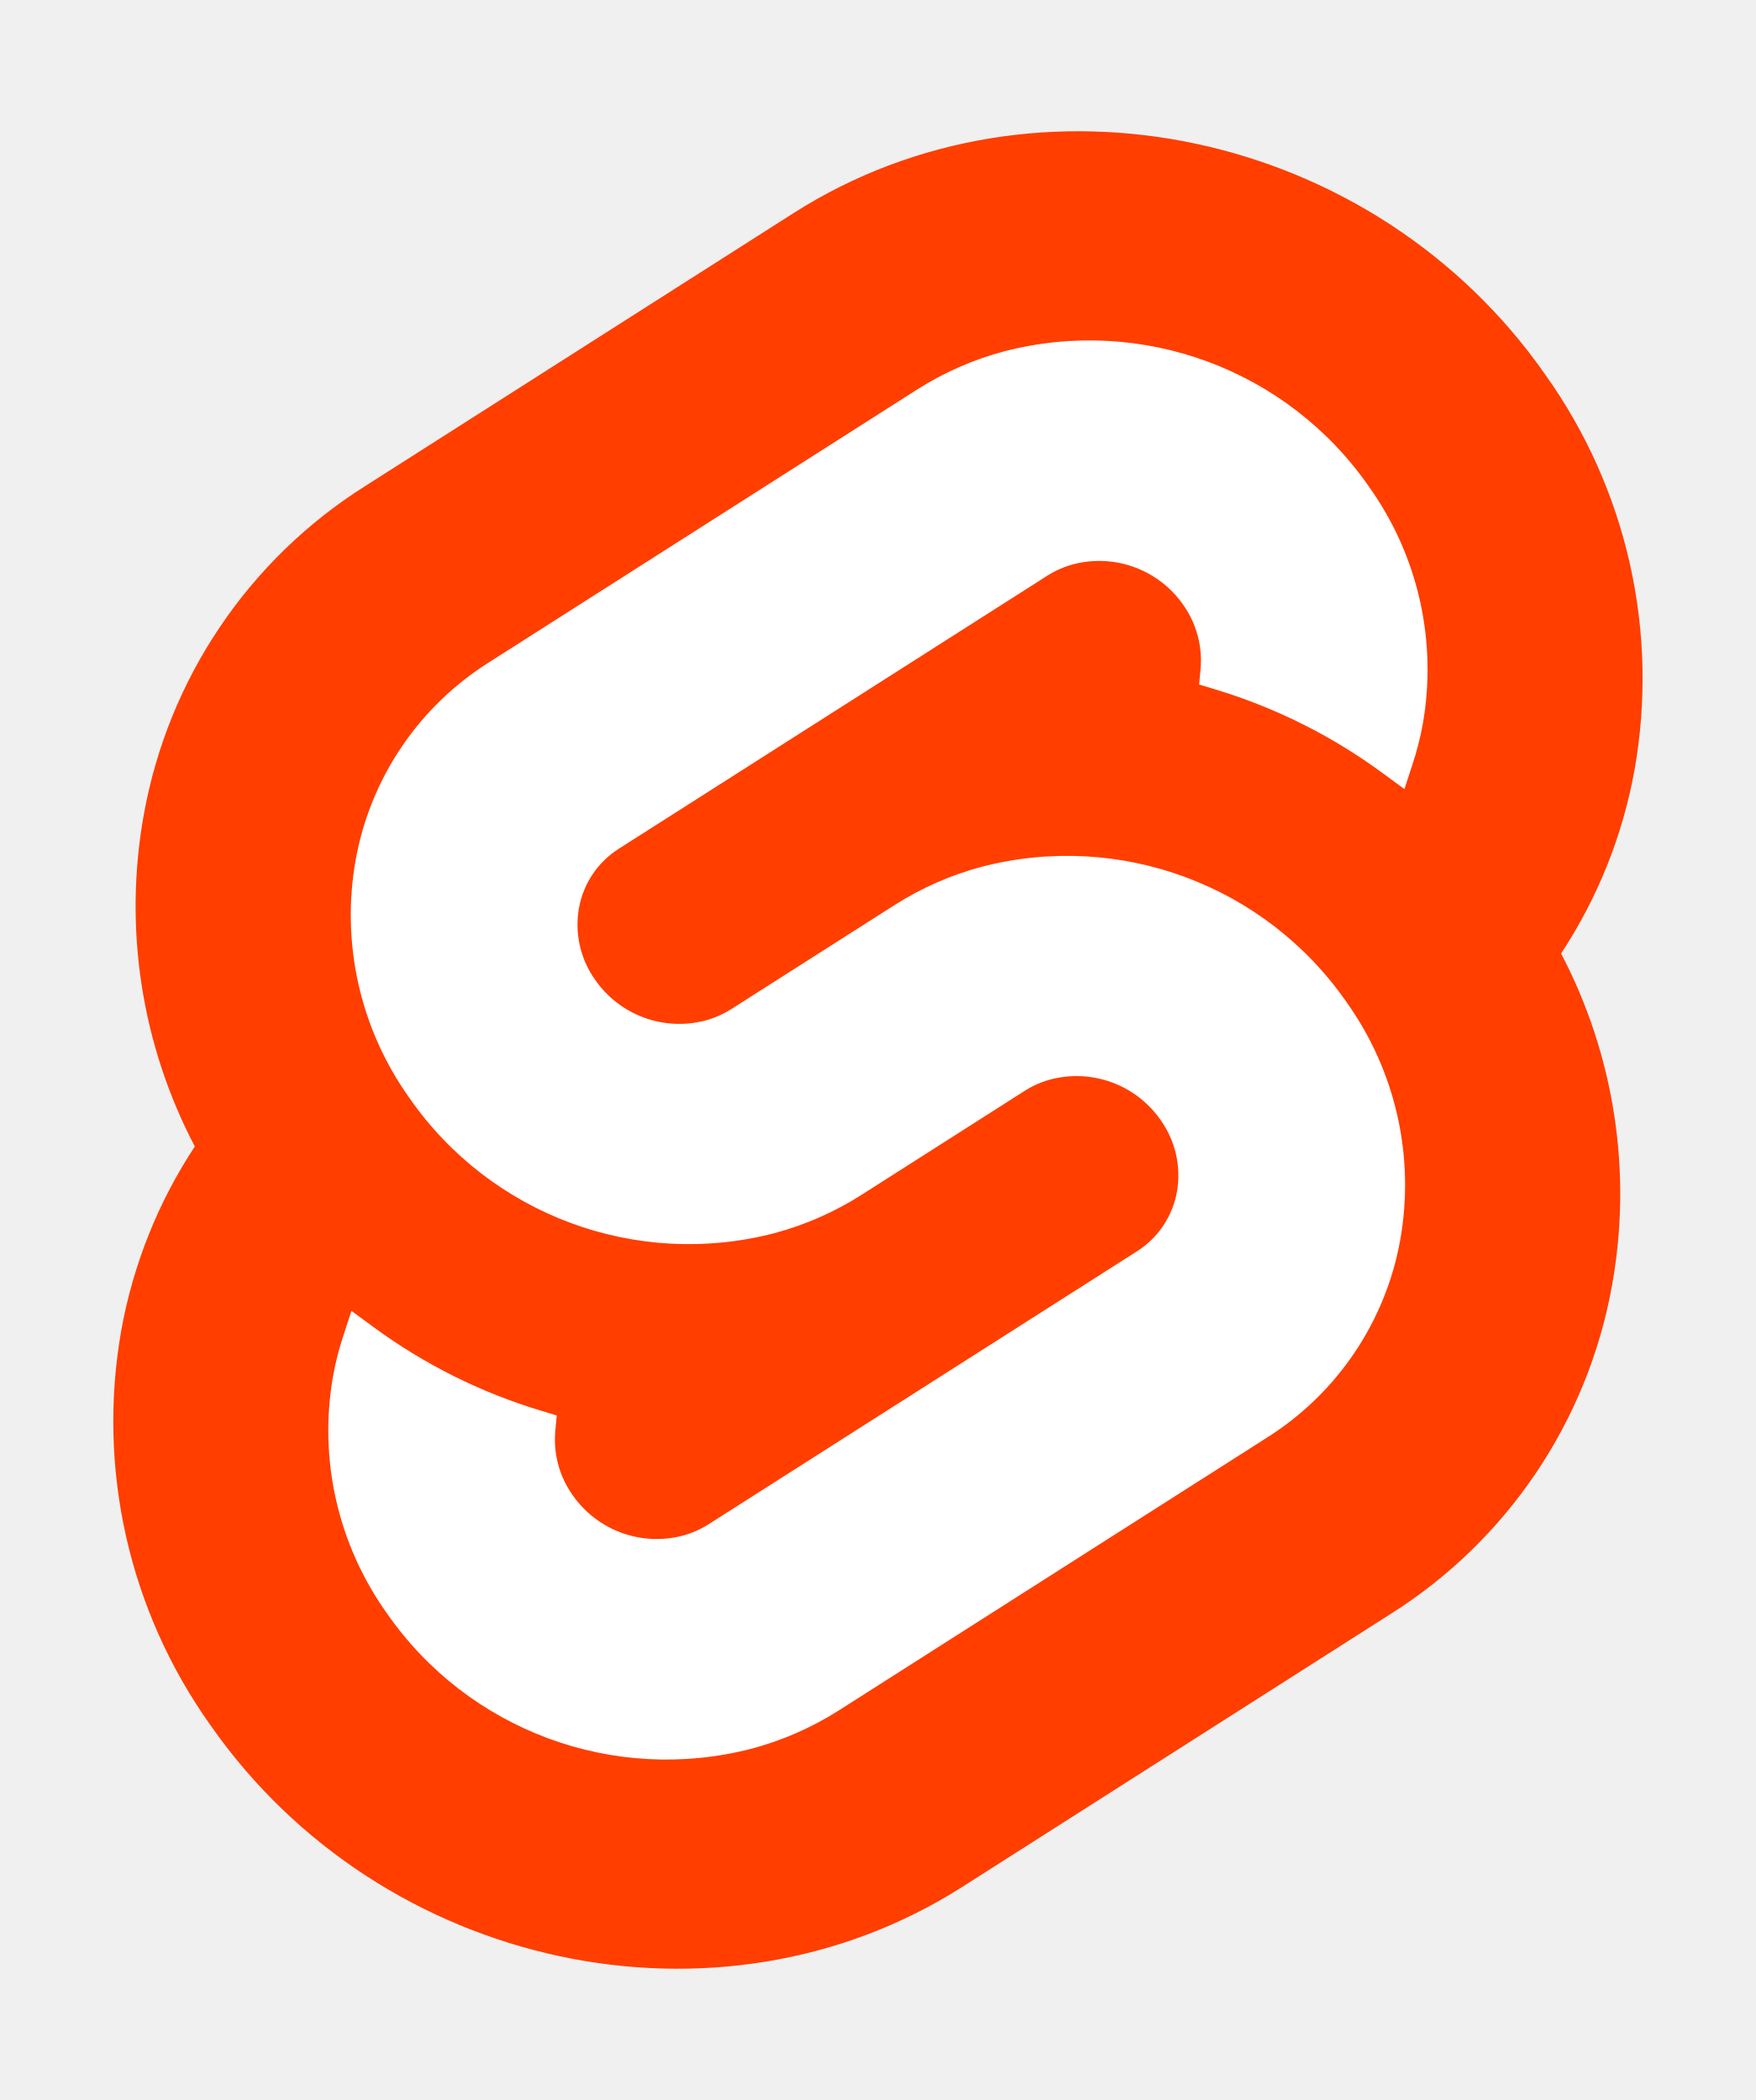
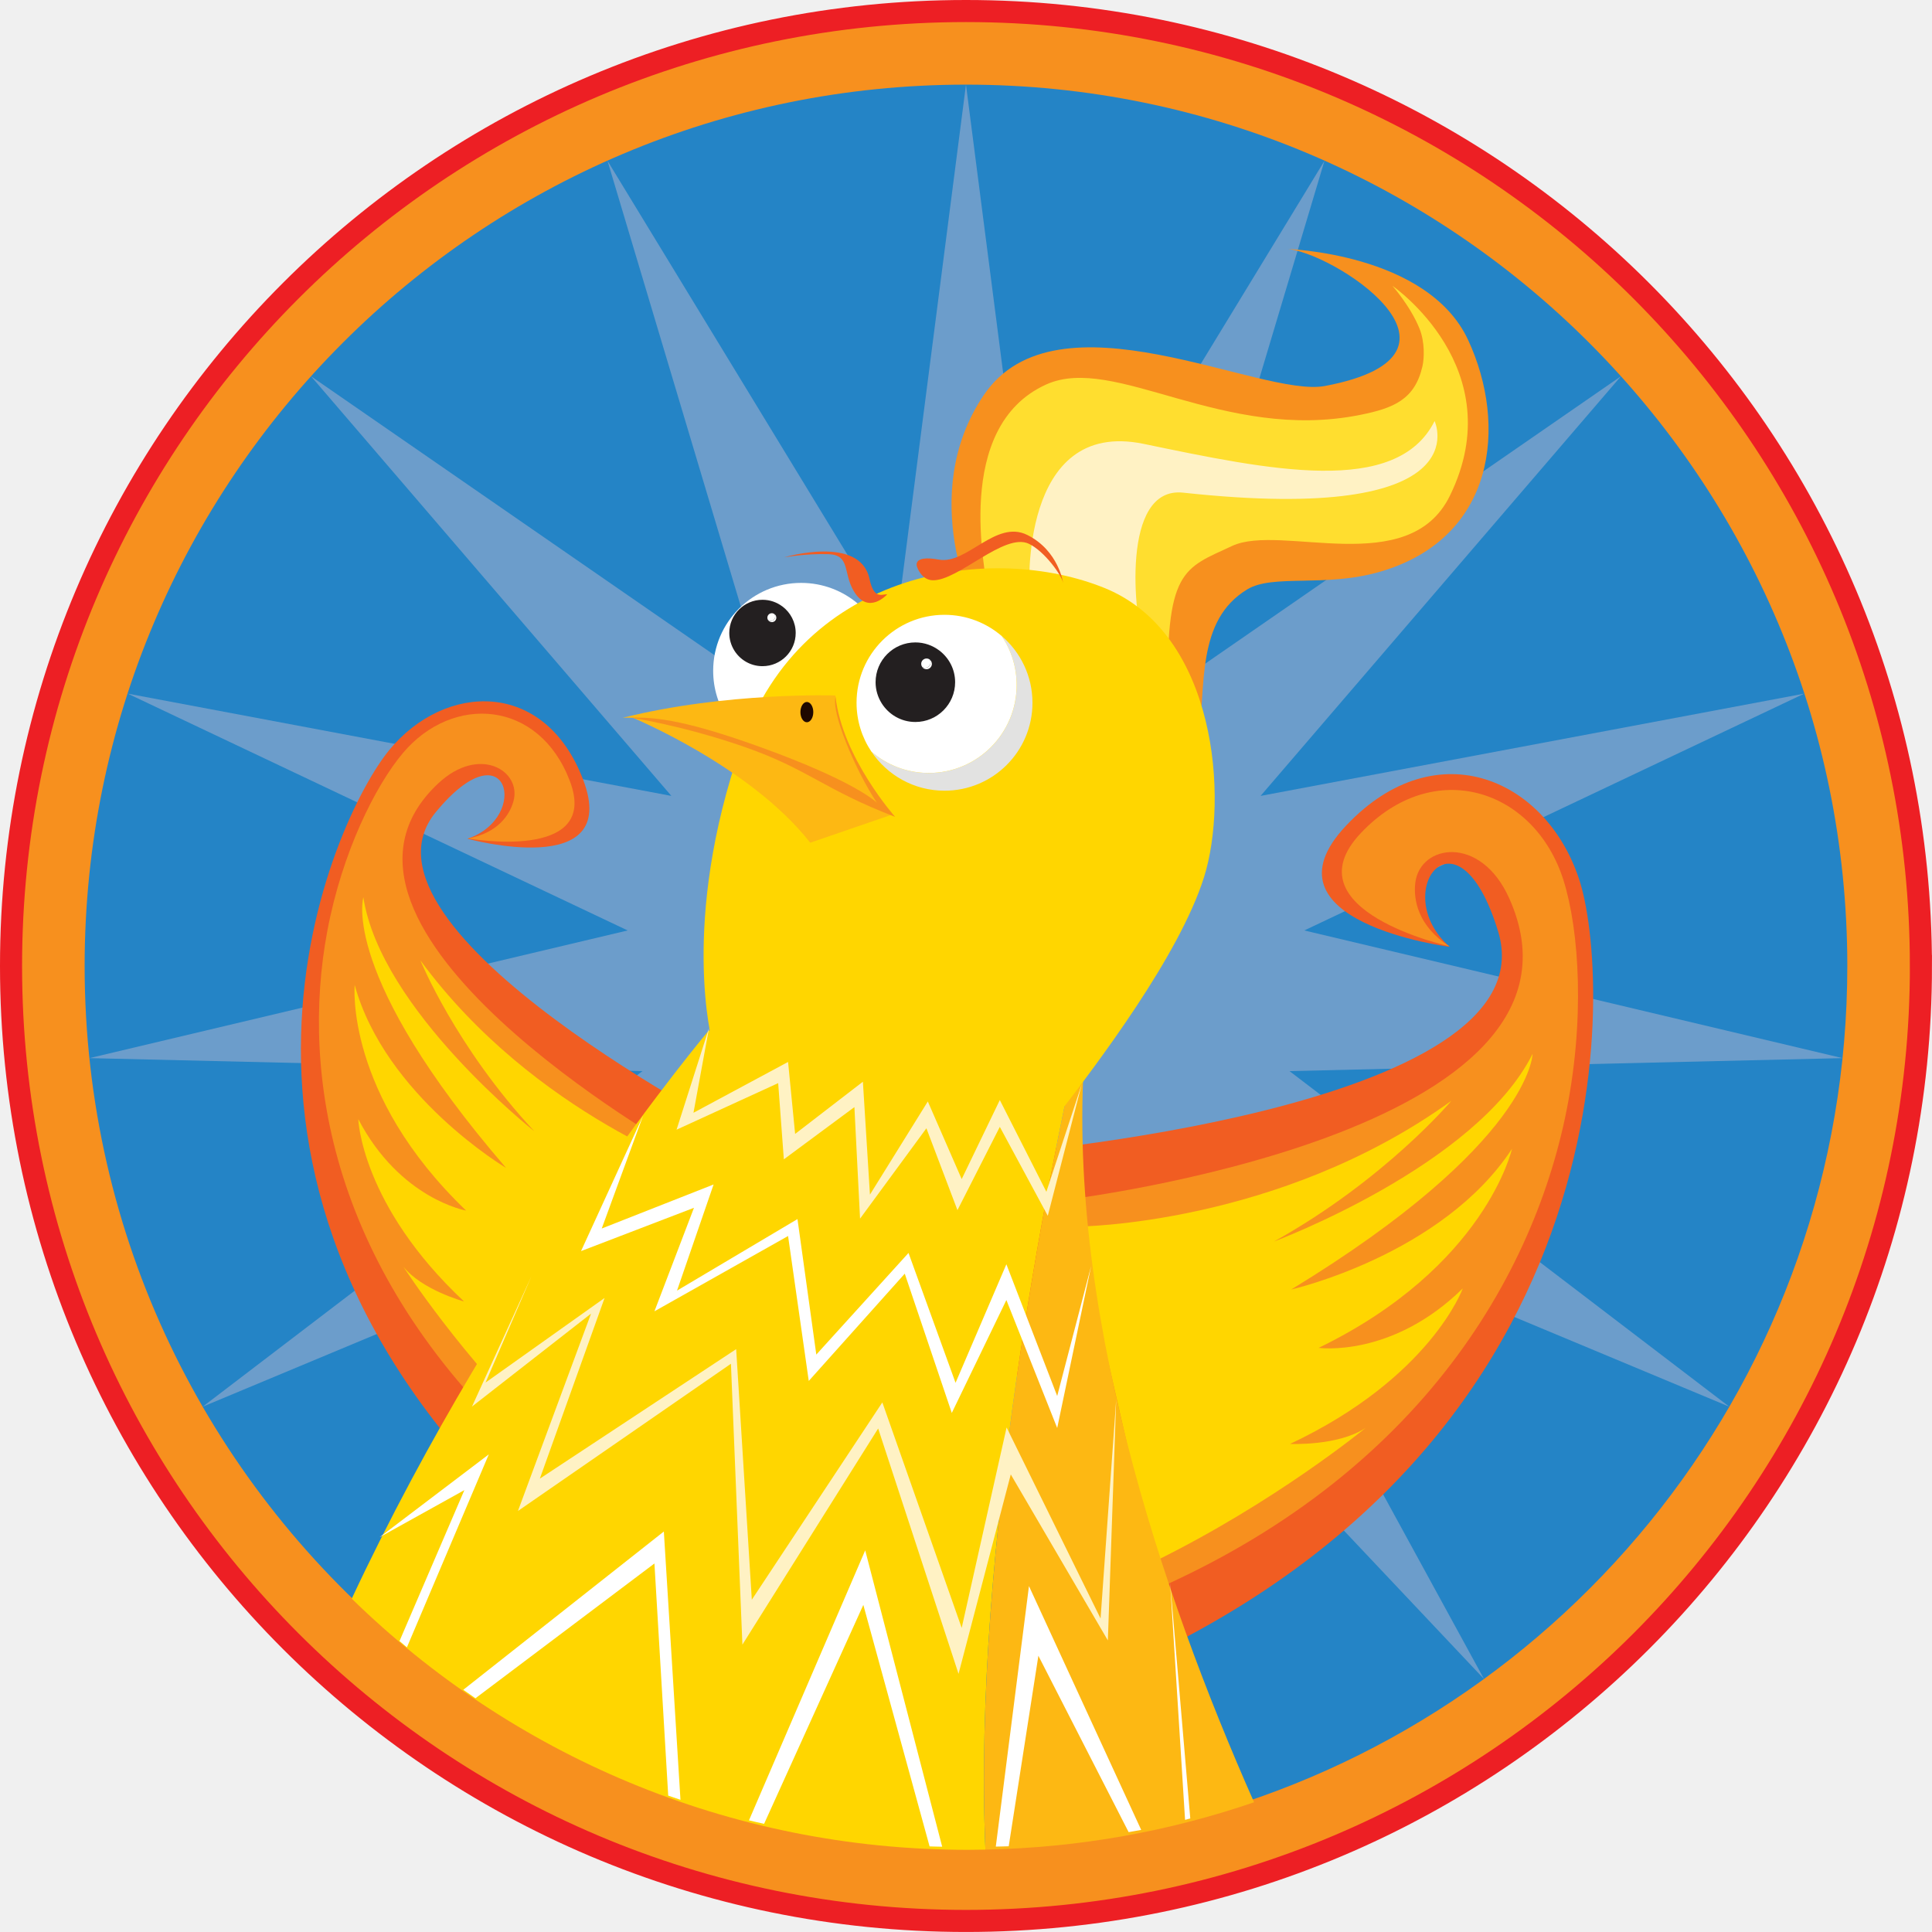
- <svg xmlns="http://www.w3.org/2000/svg" width="107" height="128" viewBox="0 0 107 128">
-   <path d="M94.157 22.819c-10.4-14.885-30.94-19.297-45.792-9.835L22.282 29.608A29.92 29.92 0 0 0 8.764 49.65a31.5 31.5 0 0 0 3.108 20.231 30 30 0 0 0-4.477 11.183 31.9 31.9 0 0 0 5.448 24.116c10.402 14.887 30.942 19.297 45.791 9.835l26.083-16.624A29.92 29.92 0 0 0 98.235 78.35a31.53 31.53 0 0 0-3.105-20.232 30 30 0 0 0 4.474-11.182 31.88 31.88 0 0 0-5.447-24.116" style="fill:#ff3e00" />
-   <path d="M45.817 106.582a20.72 20.72 0 0 1-22.237-8.243 19.17 19.17 0 0 1-3.277-14.503 18 18 0 0 1 .624-2.435l.49-1.498 1.337.981a33.6 33.6 0 0 0 10.203 5.098l.97.294-.09.968a5.85 5.85 0 0 0 1.052 3.878 6.24 6.24 0 0 0 6.695 2.485 5.8 5.8 0 0 0 1.603-.704L69.27 76.28a5.43 5.43 0 0 0 2.45-3.631 5.8 5.8 0 0 0-.987-4.371 6.24 6.24 0 0 0-6.698-2.487 5.7 5.7 0 0 0-1.6.704l-9.953 6.345a19 19 0 0 1-5.296 2.326 20.72 20.72 0 0 1-22.237-8.243 19.17 19.17 0 0 1-3.277-14.502 17.99 17.99 0 0 1 8.13-12.052l26.081-16.623a19 19 0 0 1 5.3-2.329 20.72 20.72 0 0 1 22.237 8.243 19.17 19.17 0 0 1 3.277 14.503 18 18 0 0 1-.624 2.435l-.49 1.498-1.337-.98a33.6 33.6 0 0 0-10.203-5.1l-.97-.294.09-.968a5.86 5.86 0 0 0-1.052-3.878 6.24 6.24 0 0 0-6.696-2.485 5.8 5.8 0 0 0-1.602.704L37.73 51.72a5.42 5.42 0 0 0-2.449 3.63 5.79 5.79 0 0 0 .986 4.372 6.24 6.24 0 0 0 6.698 2.486 5.8 5.8 0 0 0 1.602-.704l9.952-6.342a19 19 0 0 1 5.295-2.328 20.72 20.72 0 0 1 22.237 8.242 19.17 19.17 0 0 1 3.277 14.503 18 18 0 0 1-8.13 12.053l-26.081 16.622a19 19 0 0 1-5.3 2.328" style="fill:#fff" />
+ <svg xmlns="http://www.w3.org/2000/svg" id="Layer_1" data-name="Layer 1" viewBox="0 0 712.41 712.42">
+   <defs>
+     <style>
+       .cls-1 {
+         stroke: #ed1f24;
+         stroke-width: 8.14px;
+       }
+ 
+       .cls-1, .cls-2 {
+         fill: #f7901e;
+       }
+ 
+       .cls-3 {
+         fill: #ffde2f;
+       }
+ 
+       .cls-4 {
+         fill: #fff;
+       }
+ 
+       .cls-5 {
+         fill: #fff2c4;
+       }
+ 
+       .cls-6 {
+         fill: #ffd600;
+       }
+ 
+       .cls-7 {
+         fill: #e2e2e1;
+       }
+ 
+       .cls-8 {
+         fill: #fdb813;
+       }
+ 
+       .cls-9 {
+         fill: #f15d22;
+       }
+ 
+       .cls-10 {
+         fill: #dcddde;
+       }
+ 
+       .cls-11 {
+         fill: #2484c6;
+       }
+ 
+       .cls-12 {
+         fill: #1f0800;
+       }
+ 
+       .cls-13 {
+         fill: #231f20;
+       }
+ 
+       .cls-14 {
+         fill: #6c9dcb;
+       }
+     </style>
+   </defs>
+   <path class="cls-1" d="M708.34,356.21c0,194.48-157.66,352.13-352.13,352.13S4.07,550.69,4.07,356.21,161.72,4.07,356.2,4.07s352.13,157.66,352.13,352.14Z" />
+   <path class="cls-11" d="M681.19,356.21c0-179.48-145.5-325-324.99-325S31.21,176.73,31.21,356.21c0,99.94,45.15,189.3,116.11,248.91l23.91-55.65-31.23,17.35,40.25-30.54-30.2,71.16c6.7,5.5,13.66,10.69,20.79,15.66l73.95-58.36,6.13,98.93c8.28,2.83,16.69,5.4,25.26,7.58l42.87-99.57,28.39,109.3c2.92,.08,5.82,.23,8.76,.23,3.69,0,7.34-.16,11-.28l12.23-96.07,41.38,89.9c5.44-1.1,10.84-2.33,16.18-3.69l-5.51-87.59,7.43,87.06c139.42-36.59,242.28-163.43,242.28-314.34Z" />
+   <polygon class="cls-14" points="356.2 31.21 382.28 233.51 488.39 59.31 429.93 254.73 597.72 138.74 464.83 293.49 665.29 255.78 480.95 343.1 679.42 390.18 475.5 394.97 637.66 518.71 449.42 440.14 547.23 619.13 407.22 470.8 423.77 674.1 356.2 481.64 288.63 674.1 305.18 470.8 165.18 619.13 262.99 440.14 74.75 518.71 236.91 394.97 32.99 390.18 231.45 343.1 47.11 255.78 247.57 293.49 114.68 138.74 282.47 254.73 224.02 59.31 330.12 233.51 356.2 31.21" />
+   <path class="cls-9" d="M365.68,425.8s206.81-16.25,186.77-82.27c-14.91-49.13-40.7-14.25-17.86,5.62,0,0-71.85-9.16-38.16-44.77,33.68-35.61,74.86-16.68,86.34,21.37,11.48,38.06,19.04,220.52-194.06,299.67" />
+   <path class="cls-2" d="M392.15,442.54s203.74-24.32,164.28-111.5c-10.57-23.34-32.86-19.72-34.55-5.46-.73,6.2,1,15.92,12.53,23.35,0,0-59.6-13.19-32.58-41.76,27.02-28.56,64.16-16.06,74.71,17.44,5.79,18.39,8.15,51.96,.55,87.65-13.76,64.62-60.96,141.12-171.08,182.01" />
+   <path class="cls-9" d="M275.27,419.76s-150.28-76.98-114.56-120.3c26.59-32.24,35.05,2.05,11.66,9.82,0,0,56.85,15.64,42.7-21.67-14.15-37.31-51.02-35.99-71.56-11-20.55,25-83.37,159.72,51.93,285.92" />
+   <path class="cls-2" d="M250.14,424.06s-145.45-82.09-88.49-135.23c15.24-14.22,30.87-4.52,27.66,6.73-1.39,4.89-5.73,11.64-16.72,13.61,0,0,48.9,8.77,37.55-21.16-11.35-29.92-43.17-32.16-61.59-10.3-10.11,12.01-22.39,36.49-27.87,65.68-9.9,52.86,1.6,125.11,71.53,190.33" />
+   <path class="cls-6" d="M397.29,452.3s74.23-.42,137.9-46.38c0,0-24.46,29.1-65.36,51.87,0,0,74.64-27.84,95.3-69.16,0,0-.42,32.88-88.99,86.87,0,0,55.67-12.65,81.4-51.87,0,0-9.7,43.45-71.28,73.39,0,0,26.99,3.79,53.14-21.93,0,0-11.81,32.89-63.68,57.35,0,0,17.71,.85,27.83-5.9,0,0-33.31,27.41-78.02,49.34l-28.26-123.56Z" />
+   <path class="cls-6" d="M261.14,432.59s-63.95-21.03-106.12-78.45c0,0,13.01,31.93,41.98,62.98,0,0-56.68-44.82-63.01-86.25,0,0-8.8,28.51,52.61,99.78,0,0-44.53-26.43-55.81-67.45,0,0-3.73,40.2,41.08,83.19,0,0-24.35-4.23-39.76-33.73,0,0,1.03,31.69,39,67.25,0,0-15.52-4.2-22.38-12.85,0,0,21.13,32.94,53.61,64.32l58.8-98.79Z" />
+   <path class="cls-6" d="M363.37,682.03c-4.77-110.87,23.48-249.56,34.37-298.22l-47.04-19.72-89.4,15.97s-75.37,89.43-131.6,209.44c58.6,57.29,138.76,92.62,227.18,92.62,2.17,0,4.33-.03,6.49-.08Z" />
+   <path class="cls-8" d="M400.19,384.84l-2.45-1.03c-10.89,48.66-39.13,187.36-34.37,298.22,34.63-.67,67.92-6.76,99.07-17.45-34.22-77.22-70.09-183.94-62.25-279.74Z" />
+   <path class="cls-2" d="M360.14,226.62s-22.5-43.75,2.62-80.92c26.98-39.93,102.03,1.13,125.82-3.37,62.34-11.79,1.55-50.28-14.6-50.56,0,0,52.41,1.35,67.39,33.61,14.6,31.45,10.13,73.11-32.57,85.47-20.26,5.86-39.42,.73-48.9,6.49-18.71,11.37-15.37,34.99-17.94,58.12" />
+   <path class="cls-3" d="M363.88,216.48c0-4.5-12.92-58.98,21.91-74.71,25.16-11.36,65.16,21.35,115.71,11.23,12.32-2.46,20.22-5.61,23.03-17.97,.64-2.8,.93-8.79-1.07-13.8-3.33-8.3-10-15.83-10-15.83,0,0,44.16,30.41,21.19,77.39-15.16,31.02-62.35,10.11-80.32,18.53-17.97,8.42-24.72,8.42-23.59,57.29" />
+   <path class="cls-5" d="M379.6,218.17s-3.93-64.03,42.13-54.49c46.06,9.55,93.24,19.66,107.28-8.42,0,0,17.76,38.38-92.68,26.41-23.3-2.53-17.98,46.62-14.61,55.6" />
+   <g>
+     <path class="cls-10" d="M316.54,222.78c3.47,5.16,5.49,11.37,5.49,18.05,0,17.91-14.52,32.43-32.43,32.43-8.07,0-15.45-2.96-21.13-7.84,5.82,8.67,15.71,14.37,26.94,14.37,17.91,0,32.42-14.52,32.42-32.42,0-9.83-4.38-18.63-11.29-24.58Z" />
+     <path class="cls-4" d="M322.03,240.83c0-6.68-2.02-12.88-5.49-18.05-5.67-4.88-13.05-7.84-21.13-7.84-17.9,0-32.43,14.51-32.43,32.42,0,6.68,2.03,12.89,5.49,18.05,5.68,4.89,13.06,7.84,21.13,7.84,17.91,0,32.43-14.52,32.43-32.43Z" />
+   </g>
+   <path class="cls-13" d="M288.52,223.64c-2.04-1.55-4.59-2.47-7.35-2.47-6.76,0-12.25,5.48-12.25,12.24,0,2.38,.69,4.59,1.86,6.47,2.16,3.46,6,5.77,10.38,5.77,6.77,0,12.25-5.48,12.25-12.25,0-3.99-1.93-7.54-4.89-9.78Z" />
+   <g>
+     <path class="cls-4" d="M285.61,226.45c.16,.26,.25,.55,.25,.87,0,.91-.74,1.65-1.65,1.65-.38,0-.72-.12-.99-.33,.29,.46,.81,.77,1.4,.77,.91,0,1.65-.73,1.65-1.64,0-.54-.26-1.02-.65-1.32Z" />
+     <path class="cls-4" d="M285.85,227.33c0-.32-.09-.61-.25-.87-.28-.21-.62-.34-.99-.34-.91,0-1.65,.74-1.65,1.66,0,.32,.09,.61,.25,.87,.28,.21,.62,.33,.99,.33,.91,0,1.65-.74,1.65-1.65Z" />
+   </g>
+   <path class="cls-6" d="M262.69,384.43s-12.18-44.18,10.67-109.68c22.85-65.51,92.92-74.64,134.05-57.88,41.12,16.76,45.7,77.69,36.56,106.63-9.14,28.95-39.3,68.68-54.53,88.48" />
+   <path class="cls-8" d="M232.52,264.31s43.99,18.03,66.25,46.44l30.09-10.34-49.99-27.33-46.34-8.77Z" />
+   <path class="cls-7" d="M369.41,234.56c3.46,5.17,5.49,11.37,5.49,18.06,0,17.9-14.52,32.42-32.42,32.42-8.08,0-15.45-2.96-21.13-7.85,5.82,8.67,15.72,14.38,26.94,14.38,17.91,0,32.43-14.51,32.43-32.42,0-9.83-4.39-18.64-11.3-24.59Z" />
+   <path class="cls-4" d="M374.89,252.61c0-6.69-2.02-12.89-5.49-18.06-5.67-4.87-13.05-7.84-21.13-7.84-17.91,0-32.42,14.52-32.42,32.43,0,6.67,2.02,12.88,5.49,18.04,5.68,4.89,13.05,7.85,21.13,7.85,17.91,0,32.42-14.53,32.42-32.42Z" />
+   <path class="cls-13" d="M346.34,239.85c-2.45-1.84-5.5-2.96-8.8-2.96-8.1,0-14.67,6.56-14.67,14.67,0,2.85,.83,5.5,2.23,7.75,2.59,4.15,7.18,6.92,12.44,6.92,8.1,0,14.66-6.57,14.66-14.67,0-4.79-2.3-9.03-5.86-11.71Z" />
+   <g>
+     <path class="cls-4" d="M342.84,243.23c.19,.31,.3,.66,.3,1.04,0,1.09-.89,1.98-1.98,1.98-.44,0-.85-.15-1.18-.4,.34,.56,.97,.93,1.68,.93,1.08,0,1.97-.89,1.97-1.97,0-.65-.31-1.22-.79-1.58Z" />
+     <path class="cls-4" d="M343.15,244.26c0-.38-.12-.73-.3-1.04-.33-.25-.74-.4-1.18-.4-1.1,0-1.98,.89-1.98,1.98,0,.39,.11,.74,.3,1.04,.33,.25,.74,.4,1.18,.4,1.1,0,1.98-.89,1.98-1.98Z" />
+   </g>
+   <path class="cls-8" d="M288.23,283.75c23.36,17.19,36.16,13.41,36.16,13.41-8.13-12.19-18-34.7-16.28-40.19-.02-.18-.04-.34-.07-.51,0,0-40.09-1.36-78.41,8.22,9.81-.39,35.24,1.88,58.6,19.08Z" />
+   <path class="cls-2" d="M330.08,301.22s-19.43-21.86-21.97-44.26c-1.72,5.49,7.15,26.89,15.27,39.08,0,0-7.51-7.85-43.99-20.91-24.5-8.77-36.71-10.85-46.52-10.46,0,0,19.11,2.88,41.83,10.82,23.37,8.16,28.96,15.57,55.37,25.73Z" />
+   <path class="cls-12" d="M299.9,262.59c0,2.06-1.06,3.74-2.37,3.74s-2.38-1.67-2.38-3.74,1.07-3.74,2.38-3.74,2.37,1.67,2.37,3.74Z" />
+   <polygon class="cls-5" points="261.45 379.09 255.72 410.33 290.6 391.59 293.2 418.13 318.19 398.88 320.79 440.51 342.13 406.16 354.62 434.79 368.68 405.64 385.85 439.47 398.86 399.92 386.37 448.32 368.68 415.53 353.06 446.24 341.61 416.05 317.14 449.37 315.06 408.24 289.04 427.5 286.95 399.4 249.48 416.57 261.45 379.09" />
+   <polygon class="cls-4" points="237.15 411.37 221.89 453.01 263.14 436.77 249.65 475.91 294.07 449.53 301.01 499.5 335.01 462.02 352.36 509.91 371.1 466.2 389.84 514.77 402.34 466.89 389.84 526.57 371.1 479.38 350.97 521.02 333.63 469.66 298.23 509.22 290.6 455.78 241.32 483.54 255.9 445.37 214.25 461.34 237.15 411.37" />
+   <polygon class="cls-5" points="195.99 470.55 179.05 509.81 222.94 478.62 199.07 545.24 271.46 497.49 277.23 589.89 325.36 517.13 354.62 600.29 371.18 526.37 405.83 596.82 411.6 515.97 408.52 604.9 372.72 543.69 353.46 617.23 323.82 526.75 273.76 606.45 269.53 502.88 190.99 557.17 217.94 484.4 174.05 518.66 195.99 470.55" />
+   <path class="cls-4" d="M180.25,536.29l-40.25,30.54,31.23-17.35-23.91,55.65c.92,.76,1.81,1.57,2.73,2.32l30.2-71.16Z" />
+   <path class="cls-4" d="M244.79,564.74l-73.95,58.36c1.49,1.04,2.97,2.11,4.48,3.13l66-49.7,5.08,85.6c1.5,.54,3.02,1.03,4.52,1.54l-6.13-98.93Z" />
+   <path class="cls-4" d="M319.05,571.68l-42.87,99.57c1.84,.46,3.72,.85,5.58,1.28l36.59-80.73,24.43,89.05c1.54,.07,3.1,.09,4.65,.12l-28.39-109.3Z" />
+   <path class="cls-4" d="M436.99,671.07c.64-.17,1.28-.36,1.92-.52l-7.43-87.06,5.51,87.59Z" />
+   <path class="cls-4" d="M379.43,584.86l-12.23,96.07c1.58-.06,3.18-.05,4.76-.12l10.94-70.26,33.28,65.04c1.54-.29,3.1-.52,4.63-.82l-41.38-89.9Z" />
+   <path class="cls-9" d="M289.24,205.5s27.89-8.32,31.37,7.91c1.63,7.63,4.37,5.73,6.55,5.73,0,0-6.92,7.84-12.28-1.09-4.1-6.82-1.22-13.43-9.41-13.7-8.18-.28-16.24,1.16-16.24,1.16Z" />
+   <path class="cls-9" d="M338.23,209.21s1.55,4.66,5.71,4.76c9.38,.25,26.42-17.7,35.42-13.47,5.82,2.74,12.28,11.81,12.68,14.52,0,0-1.63-11.97-13.22-17.75-11.59-5.79-22.26,10.97-32.59,9.09-10.33-1.89-8,2.84-8,2.84Z" />
</svg>
